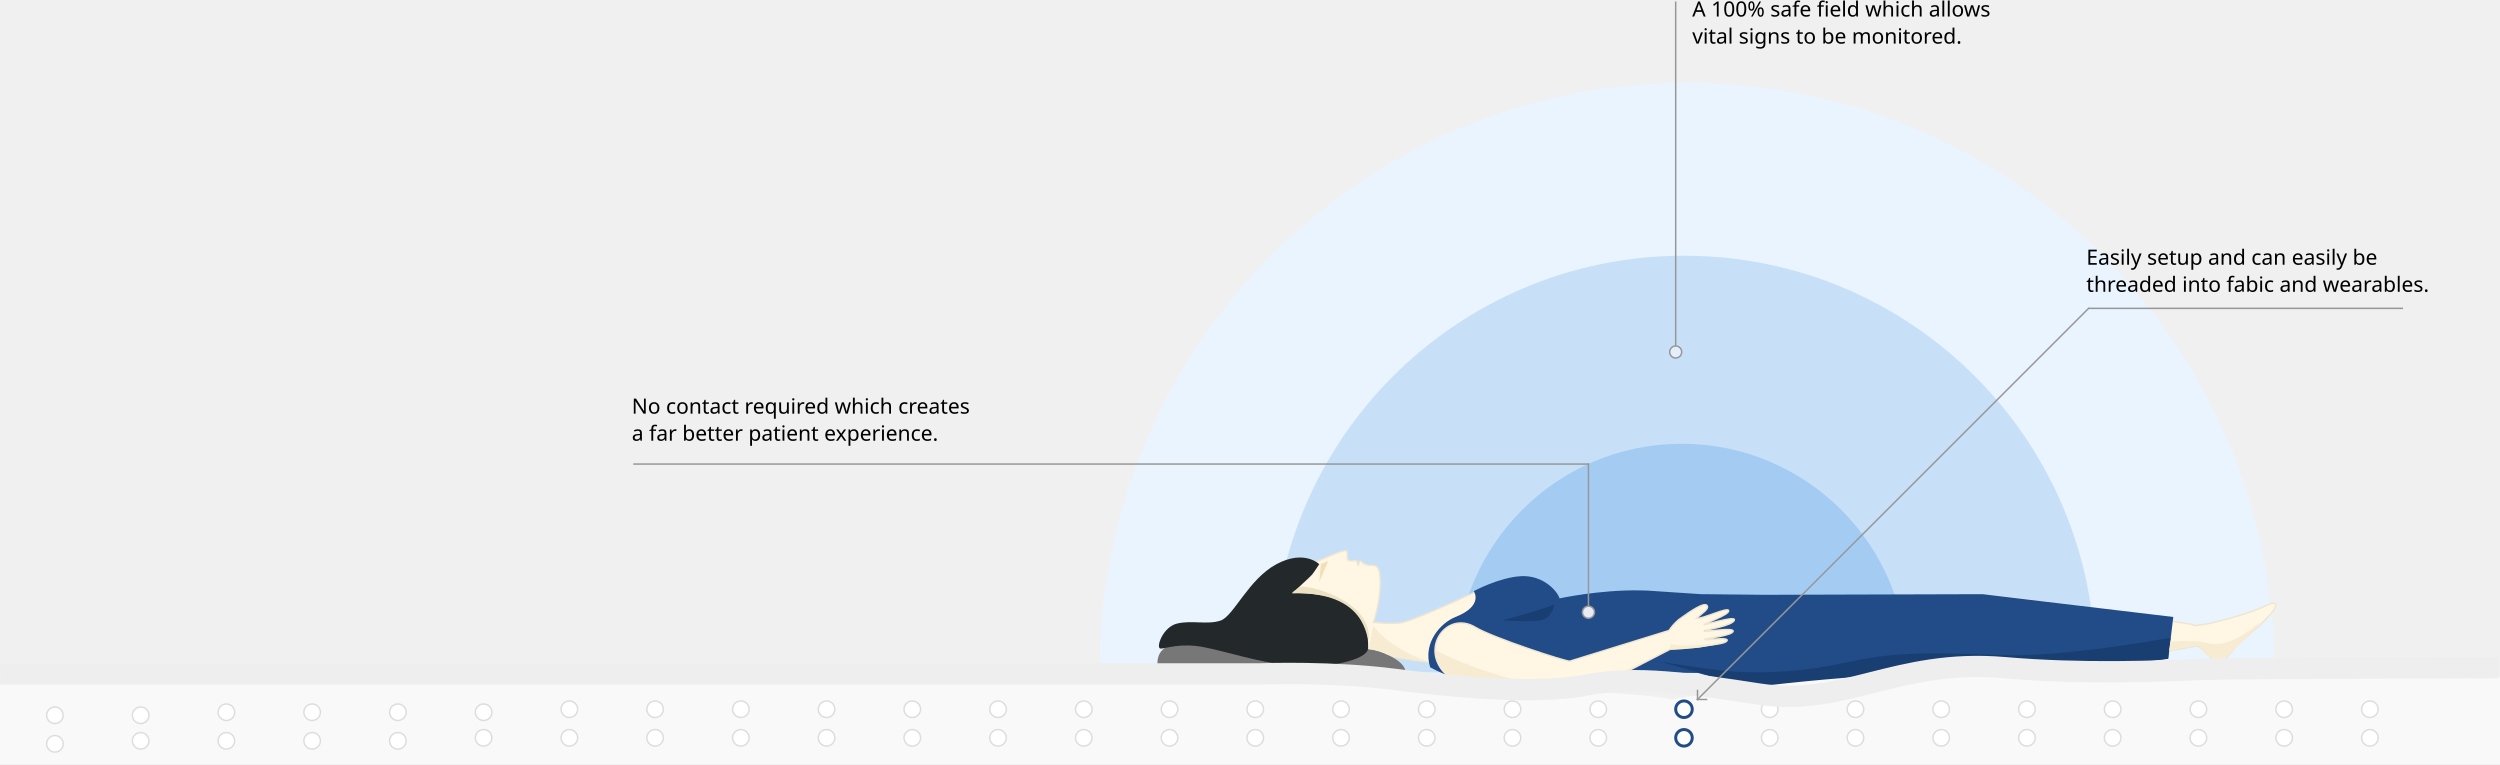
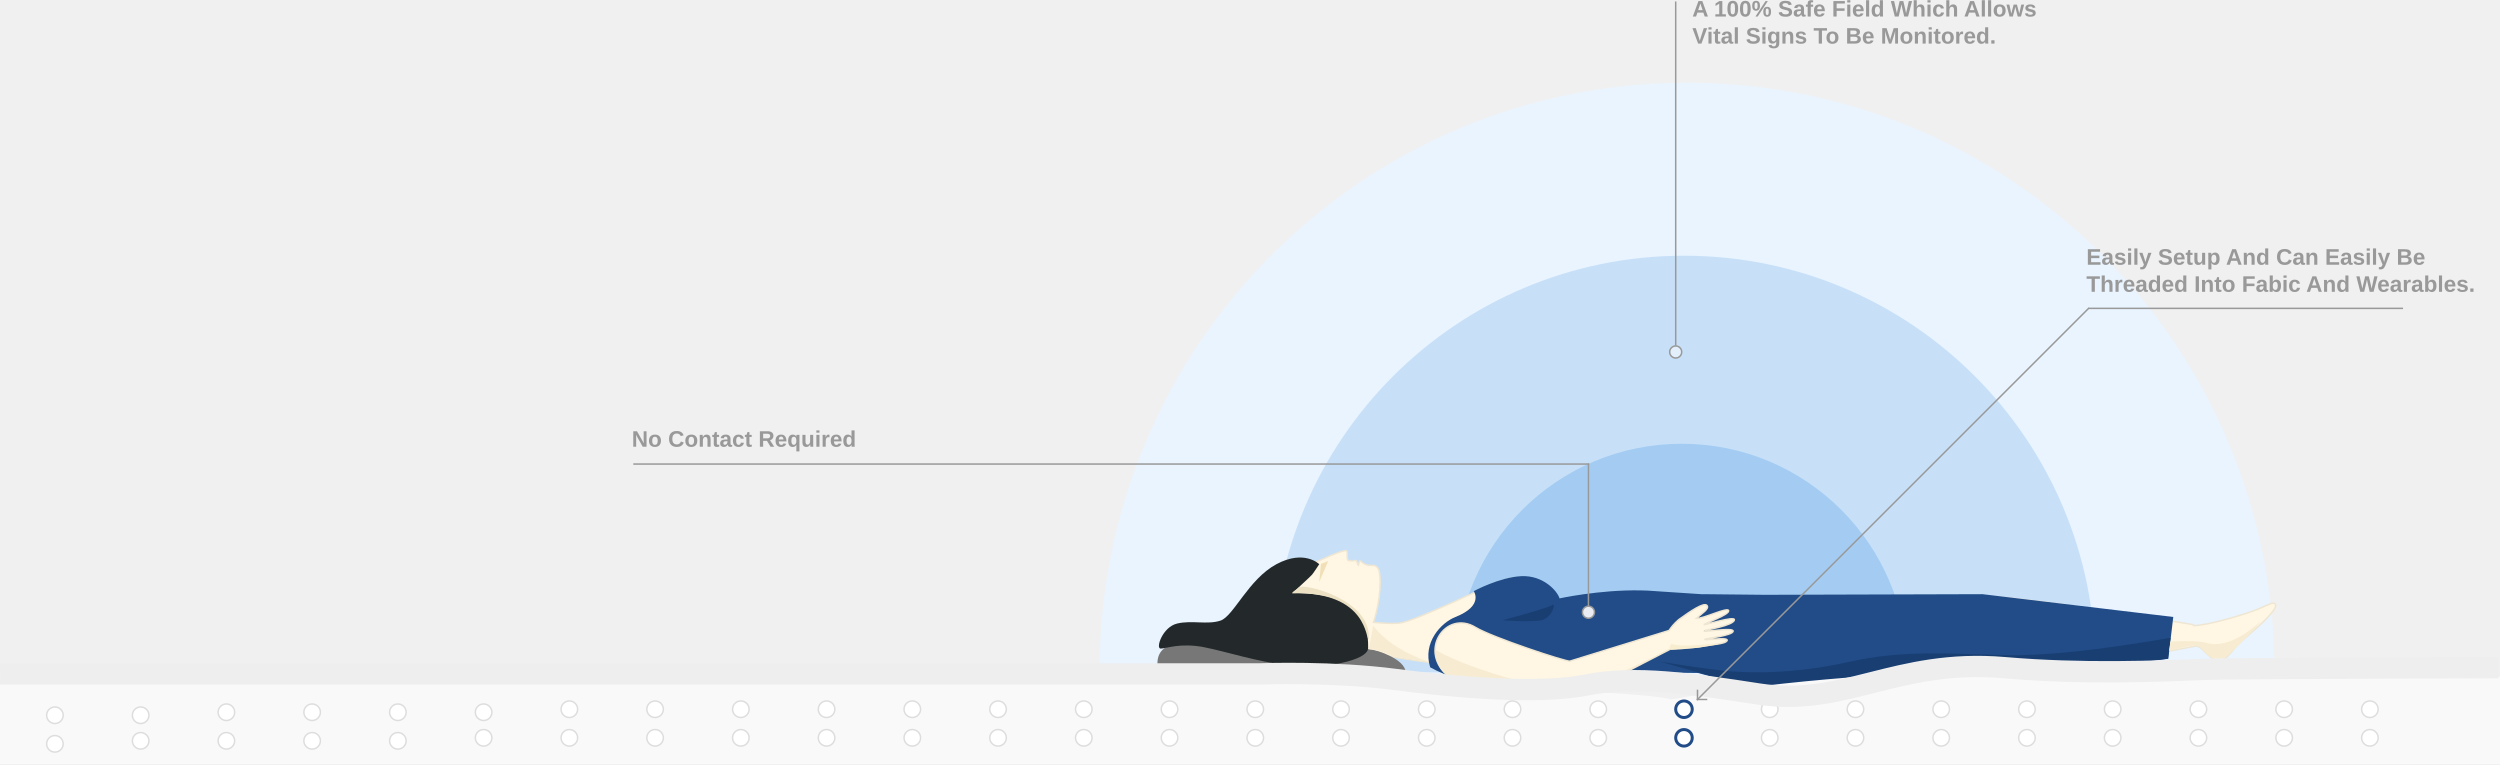
- <svg xmlns="http://www.w3.org/2000/svg" width="1662px" height="508px" viewBox="0 0 1662 508" version="1.1" class="home-hero-image">
+ <svg xmlns="http://www.w3.org/2000/svg" width="100%" viewBox="0 0 1662 508" version="1.1" class="home-hero-image">
  <g id="Home" stroke="none" stroke-width="1" fill="none" fill-rule="evenodd">
    <g id="Desktop-HD" transform="translate(0, -511)">
      <g id="Hero" transform="translate(-1, 50)">
        <g id="rings" transform="translate(0.711798, 458)">
          <g id="Group-5" transform="translate(0.288202, 0)">
            <g id="Group-12">
              <path d="M731.045,455 C731.015,453.004 731,451.004 731,449 C731,233.057 905.833,58 1121.5,58 C1337.167,58 1512,233.057 1512,449 C1512,451.004 1511.985,453.004 1511.955,455 L731.045,455 Z" id="Combined-Shape" class="circle-3" fill="#E9F4FF" />
              <path d="M846.022,450 C846.007,448.835 846,447.668 846,446.5 C846,295.45 968.45,173 1119.5,173 C1270.55,173 1393,295.45 1393,446.5 C1393,447.668 1392.993,448.835 1392.978,450 L846.022,450 Z" id="Combined-Shape" class="circle-2" fill="#C7E0F8" />
              <path d="M968.013,450 C968.004,449.334 968,448.668 968,448 C968,365.157 1035.157,298 1118,298 C1200.843,298 1268,365.157 1268,448 C1268,448.668 1267.996,449.334 1267.987,450 L968.013,450 Z" id="Combined-Shape" class="circle-1" fill="#A4CCF2" />
              <path d="M1460.02,432.415 C1442.278,435.927 1404.448,443.089 1379.231,445.536 C1345.319,448.828 1314.893,435.532 1312.37,435.775 C1309.846,436.019 1243.404,448.762 1235.218,450.732 C1227.033,452.702 1211.419,464.038 1182.916,466.785 C1157.19,469.266 1143.243,449.526 1110.83,444.26 C1098.282,443.137 1082.096,443.207 1065.424,447.391 C1029.568,456.391 1026.417,455.997 986.226,455.997 C982.058,455.997 979.605,452.471 978.433,447.071 C963.372,445.142 929.768,440.763 923.442,439.284 C918.506,438.13 909.044,437.183 902.289,436.611 C900.868,438.222 899.331,439.696 897.672,441 L832.889,434.866 C826.289,419.805 829.524,401.66 840.723,390.602 C845.919,385.474 854.294,382.29 864.642,379.97 C875.716,377.485 886.839,370.211 894.681,369.01 C896.629,368.711 894.672,375.445 896.484,375.62 C899.16,375.878 896.003,375.438 898.479,375.919 C899.209,376.061 900.833,375.461 901.536,375.62 C902.087,375.743 902.539,378.4 902.965,378.908 C903.718,377.898 903.211,374.682 904.937,376.318 C910.24,381.348 913.768,376.318 916.403,381.348 C918.406,385.816 918.055,401.69 913.067,416.728 C919.5,417.352 926.417,417.734 930.875,417.153 C941.228,415.805 994.4,390 995.59,390 L995.541,390.293 C1013.323,383.178 1021.984,387.871 1033.703,401.696 L1137.76,399.188 L1137.917,399.007 C1143.392,399.007 1279.349,399.441 1310.991,399.007 C1342.633,398.573 1457.766,418.214 1457.766,418.214 L1458.42,418.875 C1461.136,418.913 1463.553,418.383 1467.509,417.706 C1473.457,416.687 1492.691,411.493 1501.104,407.944 C1509.517,404.395 1510.964,403.056 1512.602,404.691 C1514.239,406.327 1508.774,412.746 1501.549,419.241 C1494.323,425.736 1488.877,430.122 1485.868,433.59 C1482.859,437.057 1479.613,442.113 1474.985,441.998 C1470.358,441.883 1465.342,435.766 1463.667,434.231 C1462.632,433.309 1461.373,432.683 1460.02,432.415 Z" id="woman-frame" stroke="#EEE6D2" fill="#FFF7E3" fill-rule="nonzero" />
              <path d="M1098.834,449.618 C1083.759,450.162 1062.485,450.155 1033.74,455.056 C1003.083,460.282 973.02,459.18 950.778,446.611 C945.605,430.144 958.039,416.932 967.599,413.16 C986.668,405.626 979.741,396 979.741,396 C979.741,396 996.808,386.761 1011.269,386.034 C1025.731,385.307 1035.167,395.622 1036.803,400.802 C1043.924,399.296 1073.807,393.725 1100.871,396 C1100.871,396 1100.872,396.005 1100.874,396.015 L1132.028,398.074 C1132.028,398.049 1132.028,398.025 1132.028,398 C1143.696,398.126 1162.055,398.316 1174.672,398.445 L1174.696,398.423 L1317.885,398 L1444.789,413.16 L1441.466,441 L1362.805,448.238 L1312.894,440.662 L1258.106,446.253 L1201.799,462 L1182.186,462 C1187.511,464.319 1191.705,465.195 1191.705,465.195 C1191.705,465.195 1185.585,464.098 1175.752,462 L1154.085,462 L1152.781,456.73 C1145.317,454.896 1137.202,452.78 1128.835,450.398 L1098.821,450 L1098.834,449.618 Z" id="Combined-Shape" fill="#214C88" fill-rule="nonzero" />
              <path d="M770.487,450.199 C770.487,450.199 765.107,435.548 778.947,431.682 C792.787,427.816 827.394,441.672 856.603,440.941 C885.811,440.209 899.46,428.732 920.423,437.409 C941.386,446.086 932.824,455 932.824,455 C932.824,455 819.694,449.4 770.487,450.199 Z" id="Shape" fill="#777777" fill-rule="nonzero" />
              <path d="M859.09,397.32 C859.09,397.32 876.85,396.621 888.972,401.586 C909.54,410.005 909.54,425.207 909.54,433.752 C909.54,442.297 879.657,447.891 857.345,445.407 C835.033,442.922 816.008,436.307 800.392,433.258 C784.775,430.209 775.206,434.134 771.647,434.19 C768.087,434.246 772.747,419.809 782.645,417.506 C792.543,415.203 802.63,418.475 811.362,415.59 C820.094,412.704 829.933,388.085 848.559,378.081 C867.184,368.077 877.021,378.081 877.021,378.081 C877.021,378.081 873.519,383.488 872.284,385.004 C871.049,386.519 859.09,397.32 859.09,397.32 Z" id="Shape" fill="#23292A" fill-rule="nonzero" />
              <path d="" id="Path-9" stroke="#979797" fill-rule="nonzero" />
              <path d="" id="Path-10" stroke="#979797" fill-rule="nonzero" />
              <path d="M1109.6,422.15 C1110.771,420.354 1112.818,417.671 1115.976,414.977 C1123.838,409.265 1132.779,403.276 1134.738,405.46 C1136.697,407.645 1131.461,410.706 1127.651,414.15 C1132.205,414.561 1148.688,406.274 1149.199,408.987 C1149.709,411.7 1132.774,417.529 1132.916,418.266 C1132.994,418.668 1153.128,412.401 1152.999,414.977 C1152.801,418.956 1132.867,421.866 1132.787,422.394 C1132.615,423.524 1152.579,419.767 1152.179,422.651 C1151.778,425.534 1133.725,427.578 1133.379,427.965 C1132.308,429.167 1149.016,426.125 1148.209,428.802 C1146.999,431.441 1136.759,431.384 1131.22,432.72 C1126.847,433.775 1116.81,433.454 1110.532,434.516 C1095.185,442.416 1062.004,459.534 1052.859,464.555 C1040.84,471.153 963.485,453.016 963.485,453.016 C941.927,436.243 961.18,407.988 980.918,420.089 C991.749,426.732 1041.623,443.175 1043.682,442.545 C1045.46,442.001 1095.876,426.398 1109.6,422.15 Z" id="Combined-Shape" stroke="#EEE6D2" fill="#FFF7E3" fill-rule="nonzero" />
              <polygon id="Path-13" fill="#F1E0B7" points="878.166 377.868 877 390 883 376" />
              <path d="" id="Path-14" stroke="#979797" />
              <path d="M1032.153,405.194 C1030.556,406.361 1019.505,409.748 999,415.354 C1010.979,416.215 1019.445,416.215 1024.398,415.354 C1031.828,414.063 1034.55,403.444 1032.153,405.194 Z" id="Path-19" fill="#193E72" />
              <path d="M954,434.943 C979.723,449.597 1036.385,464.229 1048.368,461.653 C1056.357,459.935 1077.235,450.717 1111,434 C1072.173,454.601 1051.948,465.162 1050.324,465.682 C1047.889,466.464 1042.252,465.653 1034.486,464.871 C1026.72,464.09 972.002,456.685 963.524,452.645 C955.045,448.606 954.868,439.226 954,434.943 Z" id="Path-16" fill="#F7ECD2" />
              <path d="M950,443 L926.037,439.497 C919.51,436.253 914.165,434.631 910,434.631 C911.248,427.874 911.482,426.274 912.901,419 C921.112,429.42 933.478,437.42 950,443 Z" id="Path-17" fill="#F7ECD2" />
              <path d="M1111.013,435 C1109.822,433.591 1109.512,433.898 1111.013,431.042 C1119.683,433.754 1136.423,430.609 1143,431.042 C1134.972,433.323 1117.427,435 1111.013,435 Z" id="Path-15" fill="#F9EDD0" />
              <path d="" id="Path-18" stroke="#979797" />
              <path d="M1102.072,442.635 C1101.026,442.108 1111.359,444.957 1133.07,451.181 C1165.637,460.518 1191.73,462.019 1210.386,457.664 C1229.043,453.309 1272.518,442.154 1292.43,441.495 C1312.341,440.835 1324.398,442.252 1346.74,443.041 C1369.081,443.829 1417.009,445.373 1441.295,440.835 C1442.163,432.643 1442.731,428.032 1443,427 C1395.101,435.272 1358.744,439.117 1333.928,438.535 C1296.704,437.661 1265.142,434.9 1229.159,443.041 C1193.175,451.181 1161.937,450.671 1145.179,448.79 C1134.007,447.536 1119.638,445.485 1102.072,442.635 Z" id="Path-20" fill="#193E72" />
              <path d="M1442.963,429.52 C1454.059,428.84 1461.962,429.124 1466.671,430.373 C1482.39,434.945 1499.067,419.236 1502.642,416.238 C1506.217,413.239 1481.919,439.563 1478.236,440.567 C1474.553,441.571 1470.027,440.956 1466.671,437.363 C1463.315,433.769 1462.163,431.929 1459.607,431.929 C1457.904,431.929 1452.035,433.152 1442,435.598 L1442.963,429.52 Z" id="Path-21" fill="#F7ECD2" />
              <path d="" id="Path-22" stroke="#979797" />
              <path d="M863.837,393.378 C866.763,390.786 912.05,401.429 909.928,427.974 C907.838,429.049 909.928,395.971 859,397.411 C859.934,395.639 860.91,395.971 863.837,393.378 Z" id="Path-23" fill="#EDE1C4" />
              <path d="M0,453 C705.223,453.023 1075.614,458.023 1111.171,468 C1232.339,446 1415.949,441 1662,453 L1662,511 L0,511 L0,453 Z" id="base" fill="#F9F9F9" />
              <g id="Group-15" transform="translate(259, 471)" fill="#FFFFFF" fill-rule="nonzero" stroke="#DDDDDD">
                <ellipse id="Oval-4" cx="5.503" cy="5.5" rx="5.503" ry="5.5" />
                <ellipse id="Oval-4-Copy" cx="5.503" cy="24.5" rx="5.503" ry="5.5" />
              </g>
              <ellipse id="Oval-4" stroke="#DDDDDD" fill="#FFFFFF" fill-rule="nonzero" cx="321.503" cy="476.5" rx="5.503" ry="5.5" />
              <ellipse id="Oval-4-Copy" stroke="#DDDDDD" fill="#FFFFFF" fill-rule="nonzero" cx="321.503" cy="493.5" rx="5.503" ry="5.5" />
              <ellipse id="Oval-4" stroke="#DDDDDD" fill="#FFFFFF" fill-rule="nonzero" cx="378.503" cy="474.5" rx="5.503" ry="5.5" />
              <ellipse id="Oval-4-Copy" stroke="#DDDDDD" fill="#FFFFFF" fill-rule="nonzero" cx="378.503" cy="493.5" rx="5.503" ry="5.5" />
              <ellipse id="Oval-4" stroke="#DDDDDD" fill="#FFFFFF" fill-rule="nonzero" cx="435.503" cy="474.5" rx="5.503" ry="5.5" />
              <ellipse id="Oval-4-Copy" stroke="#DDDDDD" fill="#FFFFFF" fill-rule="nonzero" cx="435.503" cy="493.5" rx="5.503" ry="5.5" />
              <ellipse id="Oval-4" stroke="#DDDDDD" fill="#FFFFFF" fill-rule="nonzero" cx="36.503" cy="478.5" rx="5.503" ry="5.5" />
              <ellipse id="Oval-4-Copy" stroke="#DDDDDD" fill="#FFFFFF" fill-rule="nonzero" cx="36.503" cy="497.5" rx="5.503" ry="5.5" />
              <ellipse id="Oval-4" stroke="#DDDDDD" fill="#FFFFFF" fill-rule="nonzero" cx="93.503" cy="478.5" rx="5.503" ry="5.5" />
              <ellipse id="Oval-4-Copy" stroke="#DDDDDD" fill="#FFFFFF" fill-rule="nonzero" cx="93.503" cy="495.5" rx="5.503" ry="5.5" />
              <ellipse id="Oval-4" stroke="#DDDDDD" fill="#FFFFFF" fill-rule="nonzero" cx="150.503" cy="476.5" rx="5.503" ry="5.5" />
              <ellipse id="Oval-4-Copy" stroke="#DDDDDD" fill="#FFFFFF" fill-rule="nonzero" cx="150.503" cy="495.5" rx="5.503" ry="5.5" />
              <ellipse id="Oval-4" stroke="#DDDDDD" fill="#FFFFFF" fill-rule="nonzero" cx="207.503" cy="476.5" rx="5.503" ry="5.5" />
              <ellipse id="Oval-4-Copy" stroke="#DDDDDD" fill="#FFFFFF" fill-rule="nonzero" cx="207.503" cy="495.5" rx="5.503" ry="5.5" />
              <ellipse id="Oval-4" stroke="#DDDDDD" fill="#FFFFFF" fill-rule="nonzero" cx="492.503" cy="474.5" rx="5.503" ry="5.5" />
              <ellipse id="Oval-4-Copy" stroke="#DDDDDD" fill="#FFFFFF" fill-rule="nonzero" cx="492.503" cy="493.5" rx="5.503" ry="5.5" />
              <ellipse id="Oval-4" stroke="#DDDDDD" fill="#FFFFFF" fill-rule="nonzero" cx="549.503" cy="474.5" rx="5.503" ry="5.5" />
              <ellipse id="Oval-4-Copy" stroke="#DDDDDD" fill="#FFFFFF" fill-rule="nonzero" cx="549.503" cy="493.5" rx="5.503" ry="5.5" />
              <ellipse id="Oval-4" stroke="#DDDDDD" fill="#FFFFFF" fill-rule="nonzero" cx="606.503" cy="474.5" rx="5.503" ry="5.5" />
              <ellipse id="Oval-4-Copy" stroke="#DDDDDD" fill="#FFFFFF" fill-rule="nonzero" cx="606.503" cy="493.5" rx="5.503" ry="5.5" />
              <ellipse id="Oval-4" stroke="#DDDDDD" fill="#FFFFFF" fill-rule="nonzero" cx="663.503" cy="474.5" rx="5.503" ry="5.5" />
              <ellipse id="Oval-4-Copy" stroke="#DDDDDD" fill="#FFFFFF" fill-rule="nonzero" cx="663.503" cy="493.5" rx="5.503" ry="5.5" />
              <ellipse id="Oval-4" stroke="#DDDDDD" fill="#FFFFFF" fill-rule="nonzero" cx="720.503" cy="474.5" rx="5.503" ry="5.5" />
              <ellipse id="Oval-4-Copy" stroke="#DDDDDD" fill="#FFFFFF" fill-rule="nonzero" cx="720.503" cy="493.5" rx="5.503" ry="5.5" />
              <ellipse id="Oval-4" stroke="#DDDDDD" fill="#FFFFFF" fill-rule="nonzero" cx="777.503" cy="474.5" rx="5.503" ry="5.5" />
              <ellipse id="Oval-4-Copy" stroke="#DDDDDD" fill="#FFFFFF" fill-rule="nonzero" cx="777.503" cy="493.5" rx="5.503" ry="5.5" />
              <ellipse id="Oval-4" stroke="#DDDDDD" fill="#FFFFFF" fill-rule="nonzero" cx="834.503" cy="474.5" rx="5.503" ry="5.5" />
              <ellipse id="Oval-4-Copy" stroke="#DDDDDD" fill="#FFFFFF" fill-rule="nonzero" cx="834.503" cy="493.5" rx="5.503" ry="5.5" />
              <ellipse id="Oval-4" stroke="#DDDDDD" fill="#FFFFFF" fill-rule="nonzero" cx="891.503" cy="474.5" rx="5.503" ry="5.5" />
              <ellipse id="Oval-4-Copy" stroke="#DDDDDD" fill="#FFFFFF" fill-rule="nonzero" cx="891.503" cy="493.5" rx="5.503" ry="5.5" />
              <ellipse id="Oval-4" stroke="#DDDDDD" fill="#FFFFFF" fill-rule="nonzero" cx="948.503" cy="474.5" rx="5.503" ry="5.5" />
              <ellipse id="Oval-4-Copy" stroke="#DDDDDD" fill="#FFFFFF" fill-rule="nonzero" cx="948.503" cy="493.5" rx="5.503" ry="5.5" />
              <ellipse id="Oval-4" stroke="#DDDDDD" fill="#FFFFFF" fill-rule="nonzero" cx="1005.503" cy="474.5" rx="5.503" ry="5.5" />
              <ellipse id="Oval-4-Copy" stroke="#DDDDDD" fill="#FFFFFF" fill-rule="nonzero" cx="1005.503" cy="493.5" rx="5.503" ry="5.5" />
              <ellipse id="Oval-4" stroke="#DDDDDD" fill="#FFFFFF" fill-rule="nonzero" cx="1062.503" cy="474.5" rx="5.503" ry="5.5" />
              <ellipse id="Oval-4-Copy" stroke="#DDDDDD" fill="#FFFFFF" fill-rule="nonzero" cx="1062.503" cy="493.5" rx="5.503" ry="5.5" />
              <g class="source">
                <ellipse id="Oval-4" stroke="#214C88" stroke-width="2" fill="#FFFFFF" fill-rule="nonzero" cx="1119.503" cy="474.5" rx="5.503" ry="5.5" />
                <ellipse id="Oval-4-Copy" stroke="#214C88" stroke-width="2" fill="#FFFFFF" fill-rule="nonzero" cx="1119.503" cy="493.5" rx="5.503" ry="5.5" />
              </g>
              <ellipse id="Oval-4" stroke="#DDDDDD" fill="#FFFFFF" fill-rule="nonzero" cx="1176.503" cy="474.5" rx="5.503" ry="5.5" />
              <ellipse id="Oval-4-Copy" stroke="#DDDDDD" fill="#FFFFFF" fill-rule="nonzero" cx="1176.503" cy="493.5" rx="5.503" ry="5.5" />
              <ellipse id="Oval-4" stroke="#DDDDDD" fill="#FFFFFF" fill-rule="nonzero" cx="1233.503" cy="474.5" rx="5.503" ry="5.5" />
              <ellipse id="Oval-4-Copy" stroke="#DDDDDD" fill="#FFFFFF" fill-rule="nonzero" cx="1233.503" cy="493.5" rx="5.503" ry="5.5" />
              <ellipse id="Oval-4" stroke="#DDDDDD" fill="#FFFFFF" fill-rule="nonzero" cx="1290.503" cy="474.5" rx="5.503" ry="5.5" />
              <ellipse id="Oval-4-Copy" stroke="#DDDDDD" fill="#FFFFFF" fill-rule="nonzero" cx="1290.503" cy="493.5" rx="5.503" ry="5.5" />
              <ellipse id="Oval-4" stroke="#DDDDDD" fill="#FFFFFF" fill-rule="nonzero" cx="1347.503" cy="474.5" rx="5.503" ry="5.5" />
              <ellipse id="Oval-4-Copy" stroke="#DDDDDD" fill="#FFFFFF" fill-rule="nonzero" cx="1347.503" cy="493.5" rx="5.503" ry="5.5" />
              <ellipse id="Oval-4" stroke="#DDDDDD" fill="#FFFFFF" fill-rule="nonzero" cx="1404.503" cy="474.5" rx="5.503" ry="5.5" />
              <ellipse id="Oval-4-Copy" stroke="#DDDDDD" fill="#FFFFFF" fill-rule="nonzero" cx="1404.503" cy="493.5" rx="5.503" ry="5.5" />
              <ellipse id="Oval-4" stroke="#DDDDDD" fill="#FFFFFF" fill-rule="nonzero" cx="1461.503" cy="474.5" rx="5.503" ry="5.5" />
              <ellipse id="Oval-4-Copy" stroke="#DDDDDD" fill="#FFFFFF" fill-rule="nonzero" cx="1461.503" cy="493.5" rx="5.503" ry="5.5" />
              <ellipse id="Oval-4" stroke="#DDDDDD" fill="#FFFFFF" fill-rule="nonzero" cx="1518.503" cy="474.5" rx="5.503" ry="5.5" />
              <ellipse id="Oval-4-Copy" stroke="#DDDDDD" fill="#FFFFFF" fill-rule="nonzero" cx="1518.503" cy="493.5" rx="5.503" ry="5.5" />
              <ellipse id="Oval-4" stroke="#DDDDDD" fill="#FFFFFF" fill-rule="nonzero" cx="1575.503" cy="474.5" rx="5.503" ry="5.5" />
              <ellipse id="Oval-4-Copy" stroke="#DDDDDD" fill="#FFFFFF" fill-rule="nonzero" cx="1575.503" cy="493.5" rx="5.503" ry="5.5" />
              <path d="M1188.979,473 C1182.048,473.001 1175.126,472.473 1168.276,471.42 C1124.985,464.777 1087.603,459.083 1056.445,465.275 C1029.68,470.608 985.888,469.403 926.291,461.702 C884.95,456.359 838.283,458.086 837.815,458.105 L0,458.105 L0.137,443.927 L837.405,443.927 C840.83,443.799 886.348,442.238 928.127,447.637 C985.359,455.035 1028.759,456.326 1053.646,451.367 C1087.279,444.672 1125.815,450.57 1170.441,457.398 C1197.082,461.474 1218.249,456.131 1242.758,449.948 C1267.559,443.68 1295.697,436.581 1333.094,439.803 C1384.125,444.207 1432.648,442.252 1468.065,440.828 C1482.082,440.264 1651.328,439.78 1661,439.78 L1661,453.958 C1651.614,453.958 1482.502,454.432 1468.637,454.997 C1432.815,456.421 1383.744,458.409 1331.839,453.929 C1296.852,450.912 1271.121,457.408 1246.24,463.69 C1227.434,468.449 1209.392,473 1188.979,473 Z" id="Shape" fill="#EEEEEE" fill-rule="nonzero" />
              <g class="hero-text-3">
-                 <path d="M1389,208 L1597.035,208" id="Line-6" stroke="#979797" stroke-linecap="square" />
-                 <path d="M1128.5,468 L1388.518,207.982" id="Line-5" stroke="#979797" stroke-linecap="square" />
-                 <path d="M1128.5,468 L1128.5,462" id="Line-7" stroke="#979797" stroke-linecap="square" />
-                 <path d="M1131.5,471 L1131.5,465" id="Line-7" stroke="#979797" stroke-linecap="square" transform="translate(1131.5, 468) rotate(-90) translate(-1131.5, -468) " />
-                 <text id="Easily-setup-and-can" font-family="SourceSansPro-Semibold, Source Sans Pro" font-size="14" font-weight="500" fill="#000000">
-                   <tspan x="1387" y="179">Easily setup and can easily be </tspan>
-                   <tspan x="1387" y="197">threaded into fabic and wearables.</tspan>
+                 <path d="M1389,208 L1597.035,208" id="Line-6" stroke="#999999" stroke-linecap="square" />
+                 <path d="M1128.5,468 L1388.518,207.982" id="Line-5" stroke="#999999" stroke-linecap="square" />
+                 <path d="M1128.5,468 L1128.5,462" id="Line-7" stroke="#999999" stroke-linecap="square" />
+                 <path d="M1131.5,471 L1131.5,465" id="Line-7" stroke="#999999" stroke-linecap="square" transform="translate(1131.5, 468) rotate(-90) translate(-1131.5, -468) " />
+                 <text id="Easily-setup-and-can" font-family="'Source Sans Pro',arial, sans-serif" font-size="15" font-weight="600" fill="#999999">
+                   <tspan x="1387" y="179">Easily Setup And Can Easily Be </tspan>
+                   <tspan x="1387" y="197">Threaded Into Fabic And Wearables.</tspan>
                </text>
              </g>
              <g class="hero-text-2">
-                 <circle id="Oval" stroke="#979797" fill-opacity="0.5" fill="#FFFFFF" cx="1114" cy="237" r="4" />
-                 <path d="M1114,4.5 L1114,232.367" id="Line-3" stroke="#979797" stroke-linecap="square" />
-                 <text id="A-100%-safe-field-wh" font-family="SourceSansPro-Semibold, Source Sans Pro" font-size="14" font-weight="500" fill="#000000">
-                   <tspan x="1125" y="14">A  100% safe field which allows </tspan>
-                   <tspan x="1125" y="32">vital signs to be monitored. </tspan>
+                 <circle id="Oval" stroke="#999999" fill-opacity="0.5" fill="#ffffff" cx="1114" cy="237" r="4" />
+                 <path d="M1114,4.5 L1114,232.367" id="Line-3" stroke="#999999" stroke-linecap="square" />
+                 <text id="A-100%-safe-field-wh" font-family="'Source Sans Pro',arial, sans-serif" font-size="15" font-weight="600" fill="#999999">
+                   <tspan x="1125" y="14">A 100% Safe Field Which Allows </tspan>
+                   <tspan x="1125" y="32">Vital Signs To Be Monitored. </tspan>
                </text>
              </g>
              <g class="hero-text-1">
-                 <circle id="Oval" stroke="#979797" fill-opacity="0.9" fill="#FFFFFF" cx="1056" cy="410" r="4" />
-                 <path d="M421.5,311.5 L1056,311.5" id="Line-2" stroke="#979797" stroke-linecap="square" />
-                 <path d="M1056,311.585 L1056,405.829" id="Line-4" stroke="#979797" stroke-linecap="square" />
-                 <text id="No-contact-required" font-family="SourceSansPro-Semibold, Source Sans Pro" font-size="14" font-weight="500" fill="#000000">
-                   <tspan x="420" y="278">No contact required which creates </tspan>
-                   <tspan x="420" y="296">a far better patient experience.</tspan>
+                 <circle id="Oval" stroke="#999999" fill-opacity="0.9" fill="#FFFFFF" cx="1056" cy="410" r="4" />
+                 <path d="M421.5,311.5 L1056,311.5" id="Line-2" stroke="#999999" stroke-linecap="square" />
+                 <path d="M1056,311.585 L1056,405.829" id="Line-4" stroke="#999999" stroke-linecap="square" />
+                 <text id="No-contact-required" font-family="'Source Sans Pro',arial, sans-serif" font-size="15" font-weight="600" fill="#999999">
+                   <tspan x="420" y="300">No Contact Required</tspan>
                </text>
              </g>
            </g>
          </g>
        </g>
      </g>
    </g>
  </g>
</svg>
